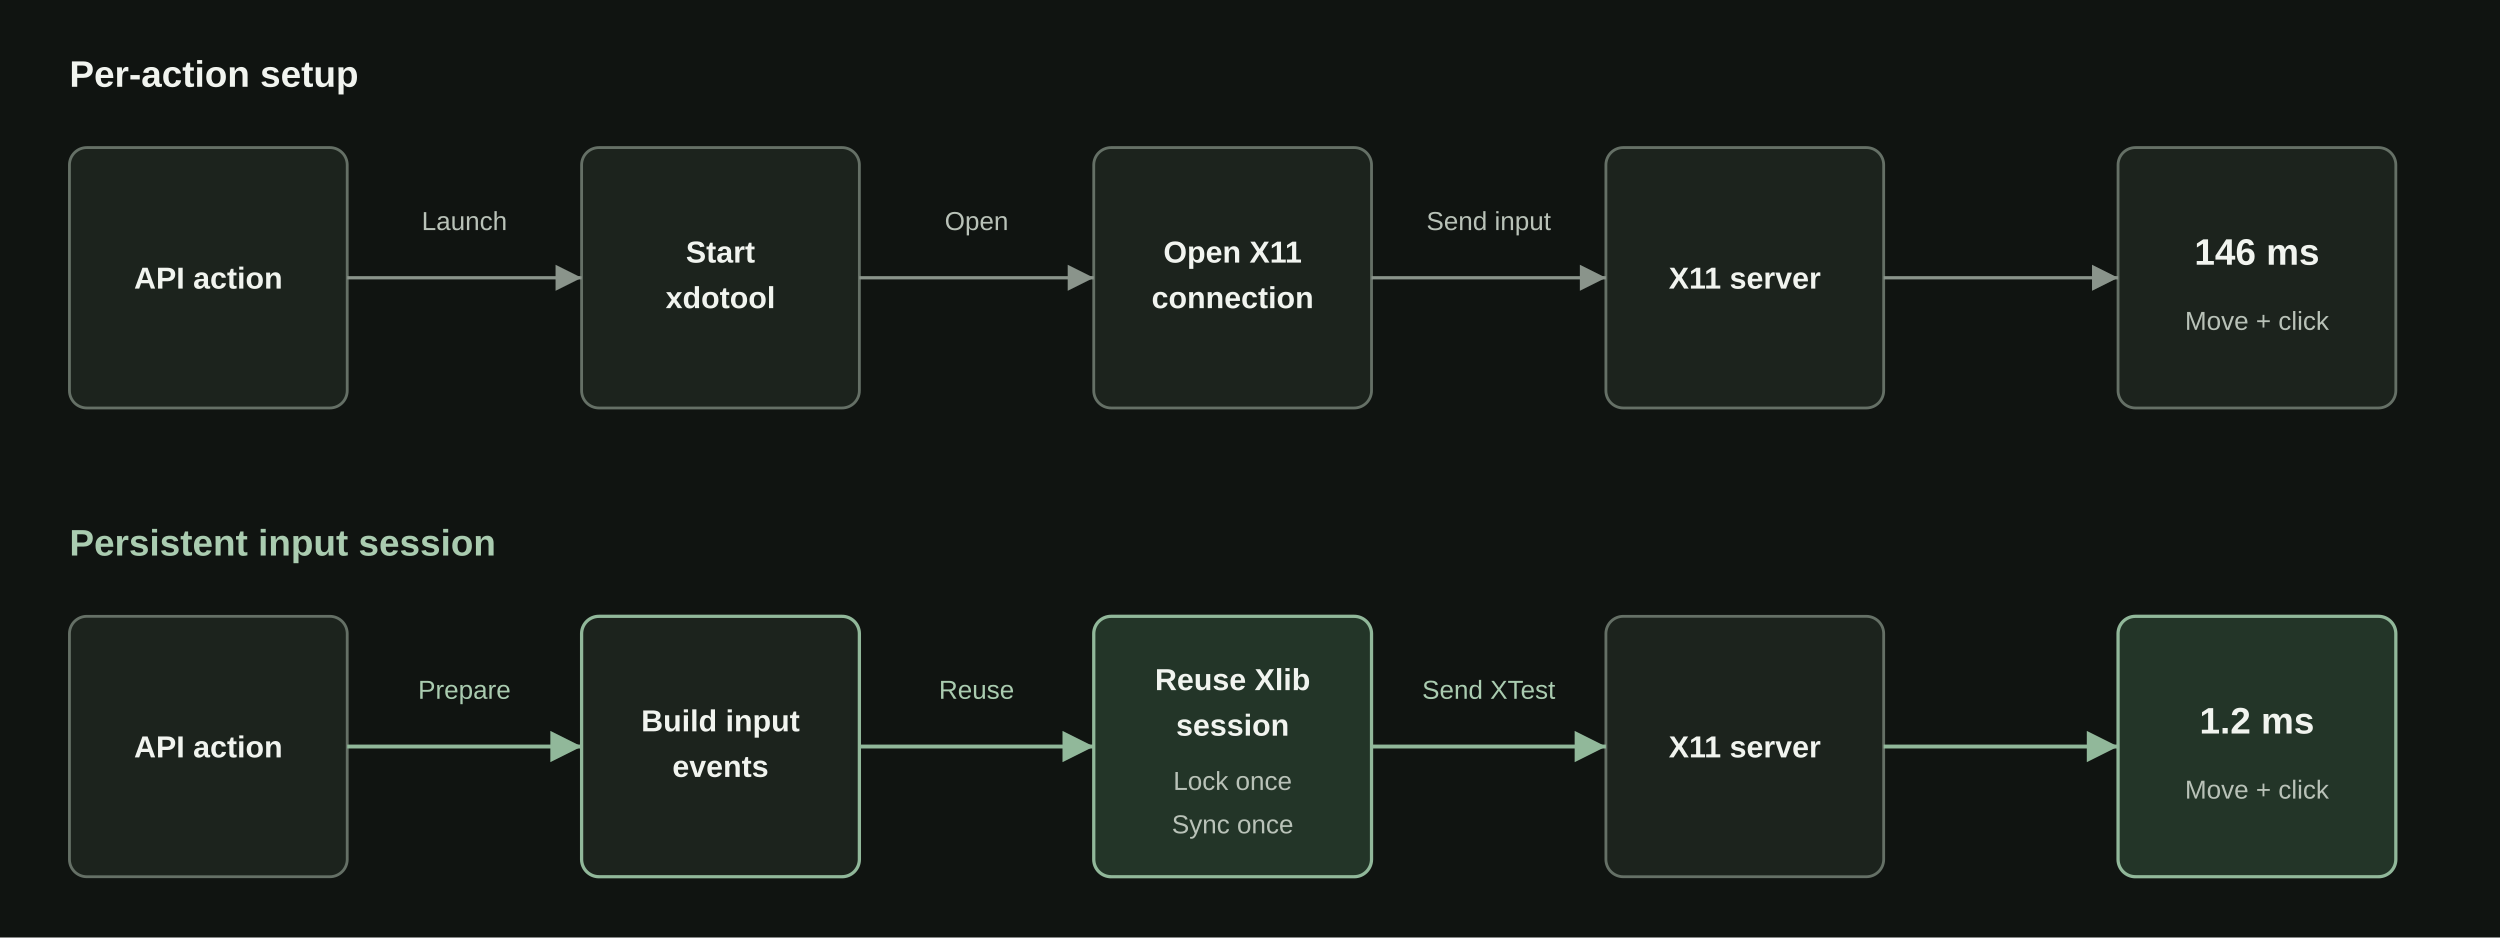
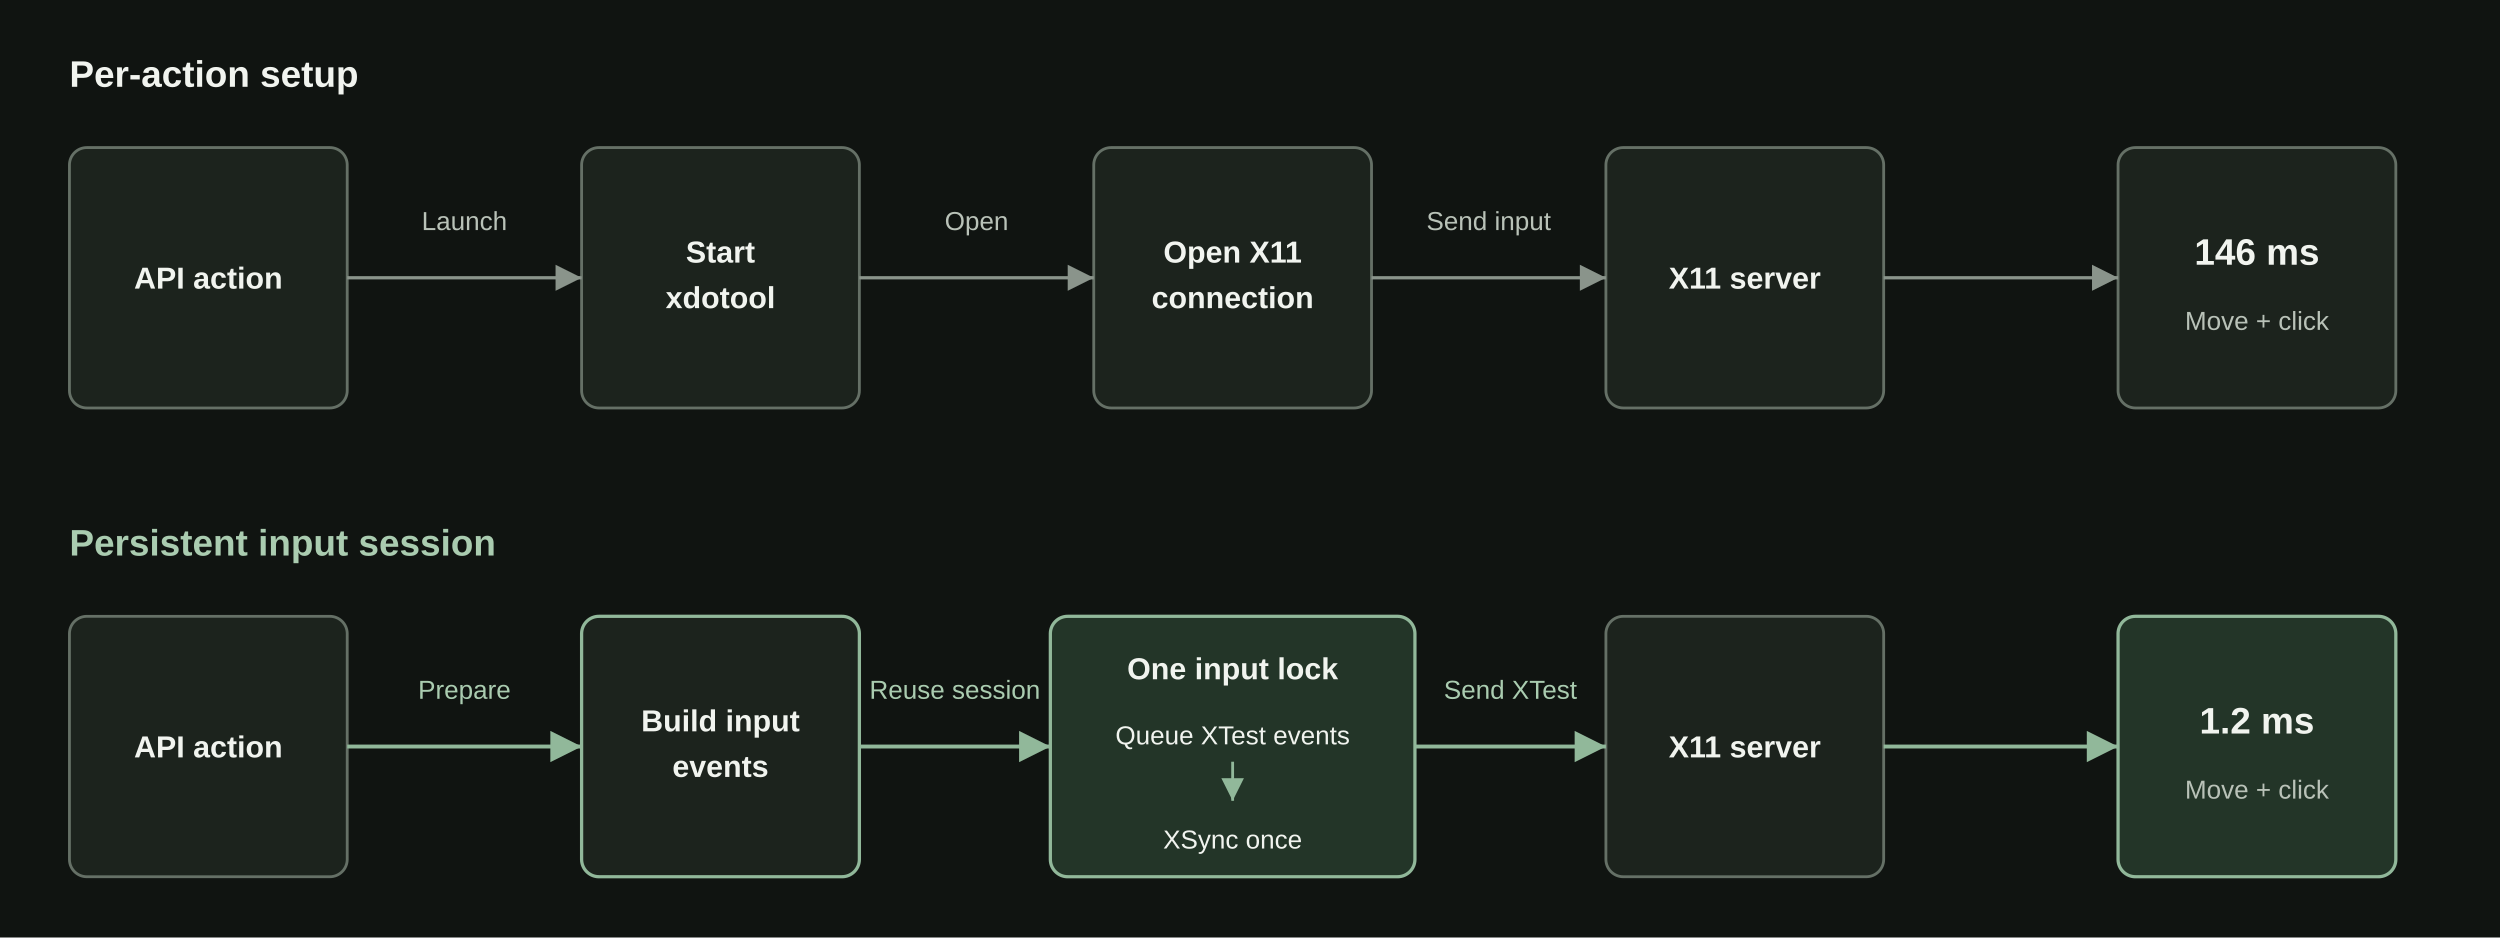
<svg xmlns="http://www.w3.org/2000/svg" width="1152" height="432" viewBox="0 0 1152 432" role="img" aria-labelledby="title desc">
  <defs>
    <style>
      .bg { fill: #101411; }
      .box { fill: #1C231D; stroke: #657066; stroke-width: 1.3; }
      .changed { fill: #1C231D; stroke: #91B89A; stroke-width: 1.5; }
      .primary { fill: #233528; stroke: #91B89A; stroke-width: 1.5; }
-       .row, .row-opt, .label, .small, .metric, .arrow-label, .arrow-label-opt { font-family: -apple-system, BlinkMacSystemFont, "Segoe UI", Arial, sans-serif; }
+       .row, .row-opt, .label, .small, .step, .metric, .arrow-label, .arrow-label-opt { font-family: -apple-system, BlinkMacSystemFont, "Segoe UI", Arial, sans-serif; }
      .row { fill: #F1F4EF; font-size: 17px; font-weight: 700; }
      .row-opt { fill: #AACCB0; font-size: 17px; font-weight: 700; }
      .label { fill: #F1F4EF; font-size: 14px; font-weight: 600; }
      .small { fill: #B9C2B8; font-size: 12px; }
+       .step { fill: #F1F4EF; font-size: 12px; font-weight: 500; }
      .metric { fill: #F1F4EF; font-size: 17px; font-weight: 700; }
      .arrow-label { fill: #B9C2B8; font-size: 12px; font-weight: 500; }
      .arrow-label-opt { fill: #AACCB0; font-size: 12px; font-weight: 500; }
      .path { fill: none; stroke: #8A948B; stroke-width: 1.5; }
      .path-opt { fill: none; stroke: #91B89A; stroke-width: 1.8; }
+       .path-step { fill: none; stroke: #91B89A; stroke-width: 1.3; }
    </style>
    <marker id="arrow-neutral" viewBox="0 0 8 8" refX="8" refY="4" markerWidth="8" markerHeight="8" orient="auto">
      <path d="M0 0 L8 4 L0 8 Z" fill="#8A948B" />
    </marker>
    <marker id="arrow-sage" viewBox="0 0 8 8" refX="8" refY="4" markerWidth="8" markerHeight="8" orient="auto">
      <path d="M0 0 L8 4 L0 8 Z" fill="#91B89A" />
    </marker>
  </defs>
  <rect class="bg" width="1152" height="432" />
  <text class="row" x="32" y="40">Per-action setup</text>
  <rect class="box" x="32" y="68" width="128" height="120" rx="8" />
  <text class="label" x="96" y="133" text-anchor="middle">API action</text>
  <rect class="box" x="268" y="68" width="128" height="120" rx="8" />
  <text class="label" x="332" y="121" text-anchor="middle">Start</text>
  <text class="label" x="332" y="142" text-anchor="middle">xdotool</text>
  <rect class="box" x="504" y="68" width="128" height="120" rx="8" />
  <text class="label" x="568" y="121" text-anchor="middle">Open X11</text>
  <text class="label" x="568" y="142" text-anchor="middle">connection</text>
  <rect class="box" x="740" y="68" width="128" height="120" rx="8" />
  <text class="label" x="804" y="133" text-anchor="middle">X11 server</text>
  <rect class="box" x="976" y="68" width="128" height="120" rx="8" />
  <text class="metric" x="1040" y="122" text-anchor="middle">146 ms</text>
  <text class="small" x="1040" y="152" text-anchor="middle">Move + click</text>
  <line class="path" x1="160" y1="128" x2="268" y2="128" marker-end="url(#arrow-neutral)" />
  <text class="arrow-label" x="214" y="106" text-anchor="middle">Launch</text>
  <line class="path" x1="396" y1="128" x2="504" y2="128" marker-end="url(#arrow-neutral)" />
  <text class="arrow-label" x="450" y="106" text-anchor="middle">Open</text>
  <line class="path" x1="632" y1="128" x2="740" y2="128" marker-end="url(#arrow-neutral)" />
  <text class="arrow-label" x="686" y="106" text-anchor="middle">Send input</text>
  <line class="path" x1="868" y1="128" x2="976" y2="128" marker-end="url(#arrow-neutral)" />
  <text class="row-opt" x="32" y="256">Persistent input session</text>
  <rect class="box" x="32" y="284" width="128" height="120" rx="8" />
  <text class="label" x="96" y="349" text-anchor="middle">API action</text>
  <rect class="changed" x="268" y="284" width="128" height="120" rx="8" />
  <text class="label" x="332" y="337" text-anchor="middle">Build input</text>
  <text class="label" x="332" y="358" text-anchor="middle">events</text>
-   <rect class="primary" x="504" y="284" width="128" height="120" rx="8" />
-   <text class="label" x="568" y="318" text-anchor="middle">Reuse Xlib</text>
-   <text class="label" x="568" y="339" text-anchor="middle">session</text>
-   <text class="small" x="568" y="364" text-anchor="middle">Lock once</text>
-   <text class="small" x="568" y="384" text-anchor="middle">Sync once</text>
+   <rect class="primary" x="484" y="284" width="168" height="120" rx="8" />
+   <text class="label" x="568" y="313" text-anchor="middle">One input lock</text>
+   <text class="step" x="568" y="343" text-anchor="middle">Queue XTest events</text>
+   <line class="path-step" x1="568" y1="351" x2="568" y2="369" marker-end="url(#arrow-sage)" />
+   <text class="step" x="568" y="391" text-anchor="middle">XSync once</text>
  <rect class="box" x="740" y="284" width="128" height="120" rx="8" />
  <text class="label" x="804" y="349" text-anchor="middle">X11 server</text>
  <rect class="primary" x="976" y="284" width="128" height="120" rx="8" />
  <text class="metric" x="1040" y="338" text-anchor="middle">1.2 ms</text>
  <text class="small" x="1040" y="368" text-anchor="middle">Move + click</text>
  <line class="path-opt" x1="160" y1="344" x2="268" y2="344" marker-end="url(#arrow-sage)" />
  <text class="arrow-label-opt" x="214" y="322" text-anchor="middle">Prepare</text>
-   <line class="path-opt" x1="396" y1="344" x2="504" y2="344" marker-end="url(#arrow-sage)" />
-   <text class="arrow-label-opt" x="450" y="322" text-anchor="middle">Reuse</text>
-   <line class="path-opt" x1="632" y1="344" x2="740" y2="344" marker-end="url(#arrow-sage)" />
-   <text class="arrow-label-opt" x="686" y="322" text-anchor="middle">Send XTest</text>
+   <line class="path-opt" x1="396" y1="344" x2="484" y2="344" marker-end="url(#arrow-sage)" />
+   <text class="arrow-label-opt" x="440" y="322" text-anchor="middle">Reuse session</text>
+   <line class="path-opt" x1="652" y1="344" x2="740" y2="344" marker-end="url(#arrow-sage)" />
+   <text class="arrow-label-opt" x="696" y="322" text-anchor="middle">Send XTest</text>
  <line class="path-opt" x1="868" y1="344" x2="976" y2="344" marker-end="url(#arrow-sage)" />
</svg>
